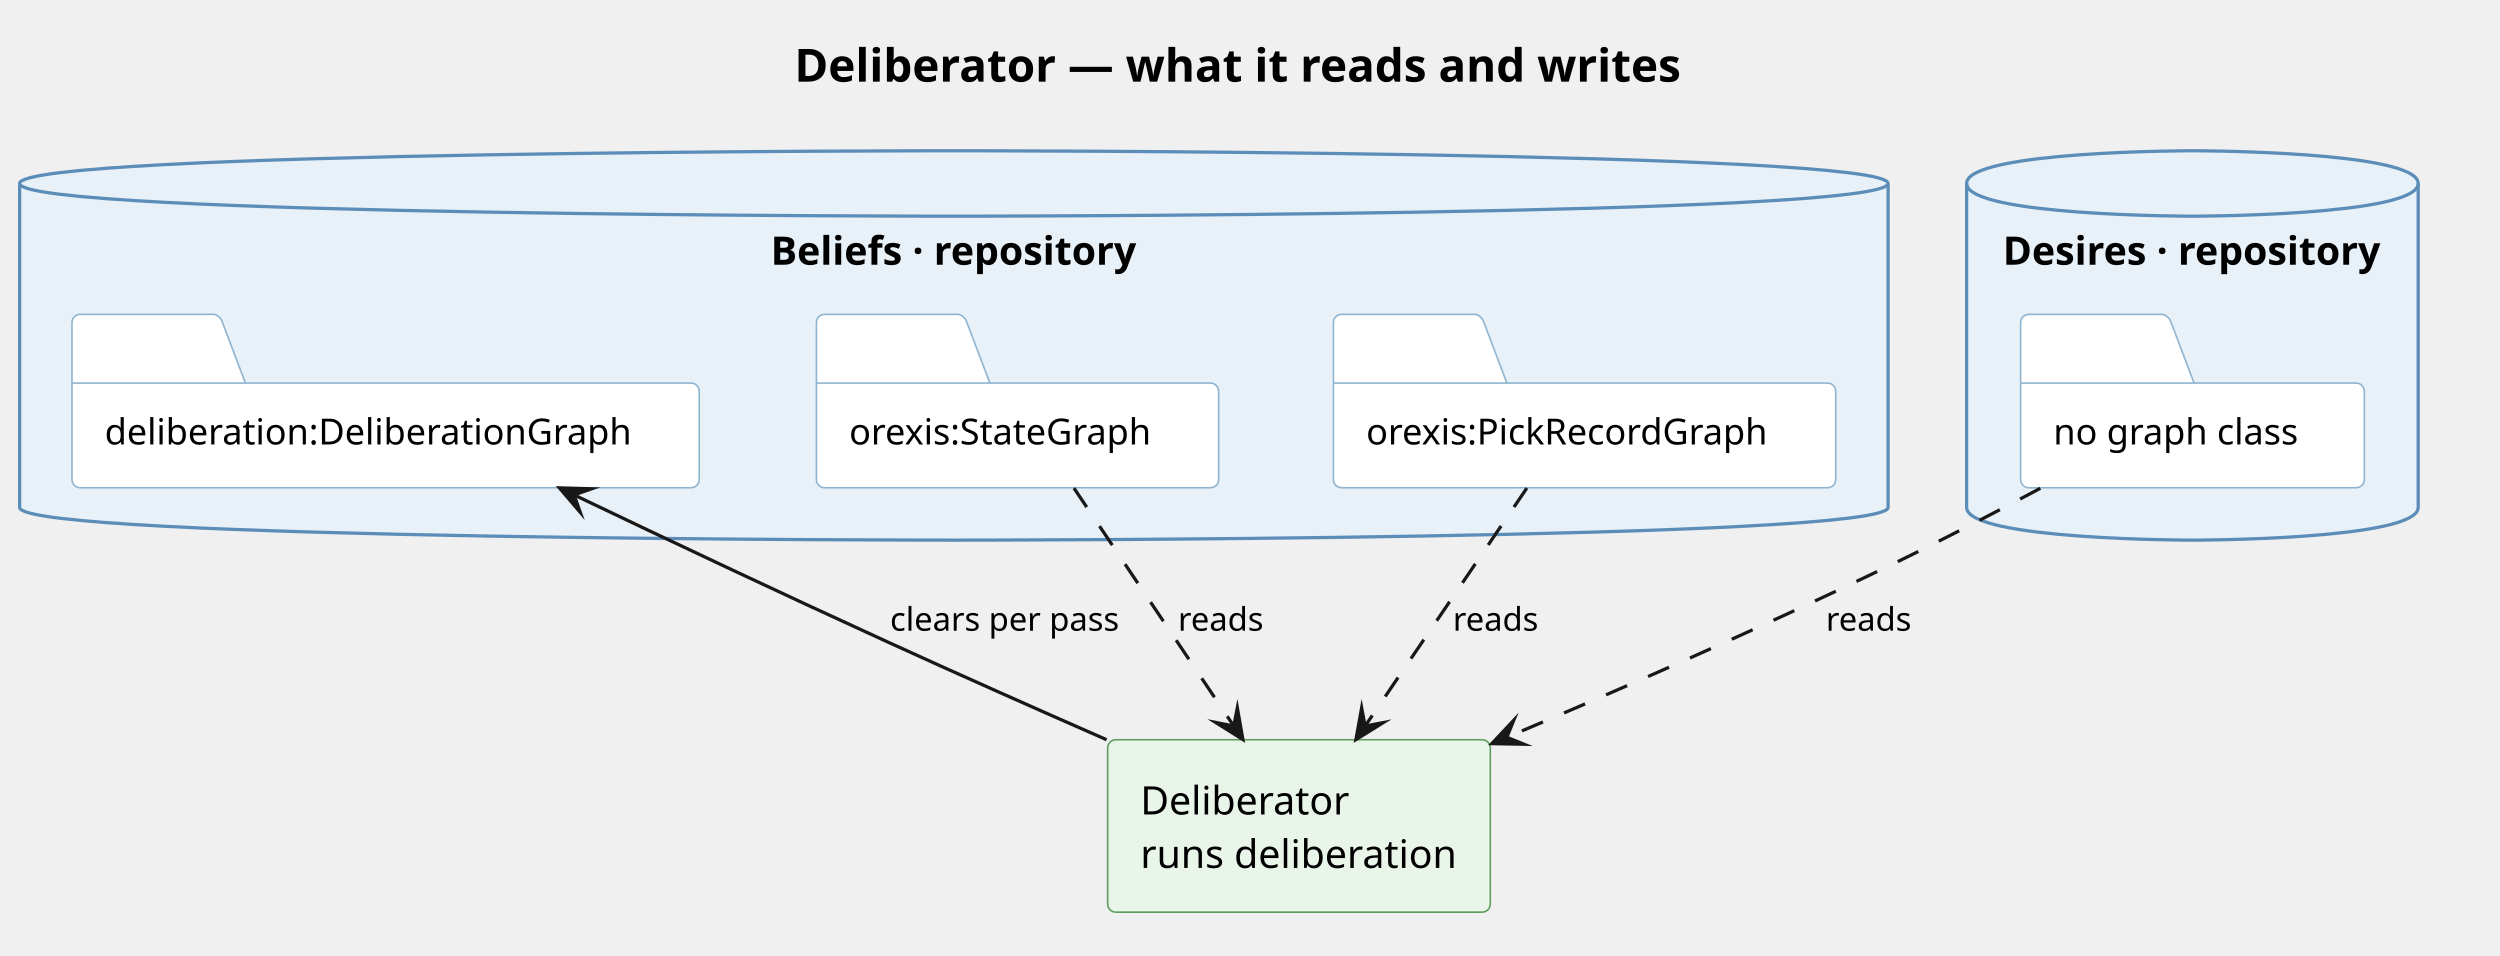
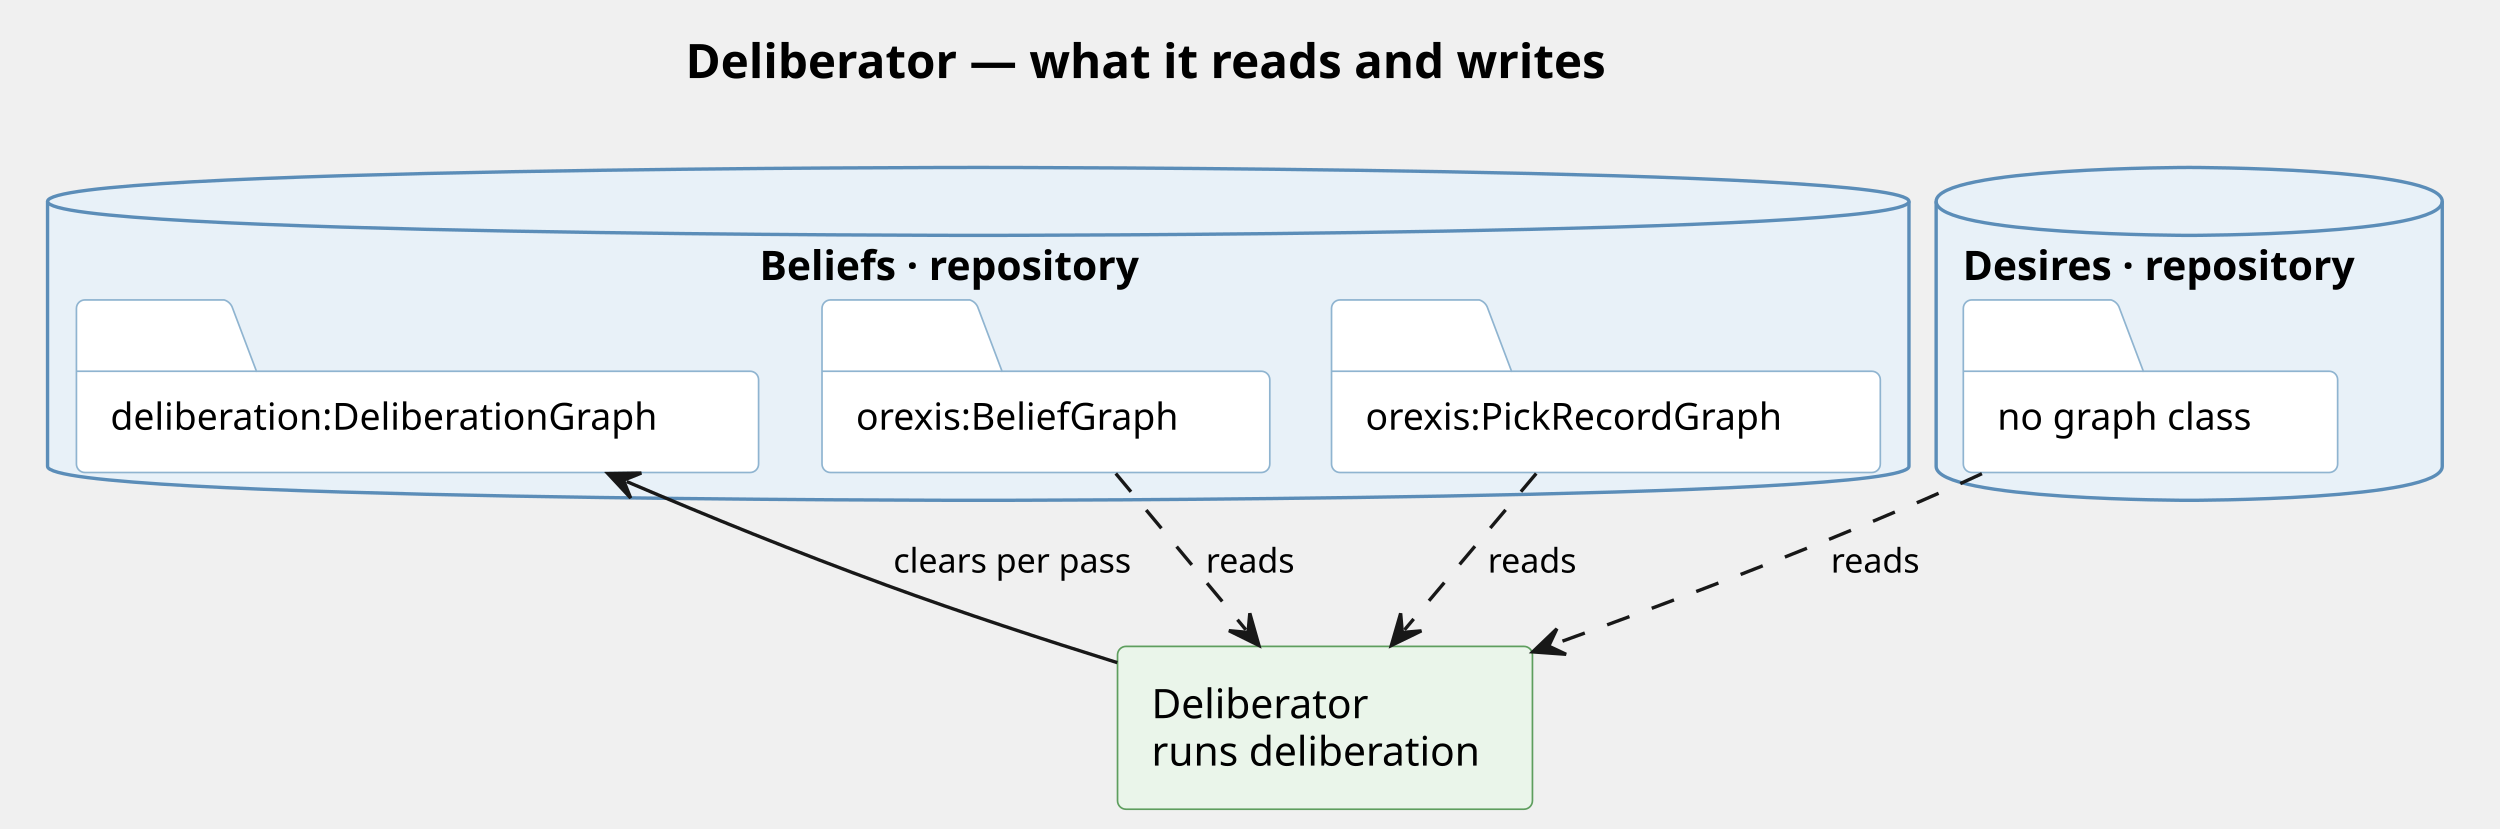
- <svg xmlns="http://www.w3.org/2000/svg" version="1.1" data-diagram-type="DESCRIPTION" style="width:764px;height:292px;background:#FFFFFF;" width="764px" height="292px" viewBox="0 0 764 292" zoomAndPan="magnify" preserveAspectRatio="none" contentStyleType="text/css">
+ <svg xmlns="http://www.w3.org/2000/svg" contentStyleType="text/css" height="244px" preserveAspectRatio="none" style="width:736px;height:244px;background:#FFFFFF;" version="1.1" viewBox="0 0 736 244" width="736px" zoomAndPan="magnify">
  <defs />
-   <g font-family="sans-serif" lengthAdjust="spacing">
-     <g class="title" data-source-line="1">
-       <text x="242.771" y="24.966" fill="#000" font-size="14" textLength="271.459" font-weight="700">Deliberator — what it reads and writes</text>
+   <g>
+     <text fill="#000000" font-family="sans-serif" font-size="14" font-weight="bold" lengthAdjust="spacing" textLength="306.366" x="201.817" y="22.995">Deliberator — what it reads and writes</text>
+     <g id="cluster_BEL">
+       <path d="M14,59.297 C14,49.297 288,49.297 288,49.297 C288,49.297 562,49.297 562,59.297 L562,137.297 C562,147.297 288,147.297 288,147.297 C288,147.297 14,147.297 14,137.297 L14,59.297 " fill="#E8F1F8" style="stroke:#5B8DB8;stroke-width:1.0;" />
+       <path d="M14,59.297 C14,69.297 288,69.297 288,69.297 C288,69.297 562,69.297 562,59.297 " fill="none" style="stroke:#5B8DB8;stroke-width:1.0;" />
+       <text fill="#000000" font-family="sans-serif" font-size="12" font-weight="bold" lengthAdjust="spacing" textLength="128.795" x="223.602" y="82.436">Beliefs · repository</text>
    </g>
-     <g class="cluster" data-qualified-name="BEL" id="ent0001" data-source-line="23">
-       <path d="M6,56.068 C6,46.068 291.5,46.068 291.5,46.068 C291.5,46.068 577,46.068 577,56.068 L577,155.068 C577,165.068 291.5,165.068 291.5,165.068 C291.5,165.068 6,165.068 6,155.068 L6,56.068" style="stroke:#5B8DB8;stroke-width:1;" fill="#E8F1F8" />
-       <path d="M6,56.068 C6,66.068 291.5,66.068 291.5,66.068 C291.5,66.068 577,66.068 577,56.068" style="stroke:#5B8DB8;stroke-width:1;" fill="none" />
-       <text x="235.532" y="80.896" fill="#000" font-size="12" textLength="111.937" font-weight="700">Beliefs · repository</text>
+     <g id="cluster_DES">
+       <path d="M570,59.297 C570,49.297 644.5,49.297 644.5,49.297 C644.5,49.297 719,49.297 719,59.297 L719,137.297 C719,147.297 644.5,147.297 644.5,147.297 C644.5,147.297 570,147.297 570,137.297 L570,59.297 " fill="#E8F1F8" style="stroke:#5B8DB8;stroke-width:1.0;" />
+       <path d="M570,59.297 C570,69.297 644.5,69.297 644.5,69.297 C644.5,69.297 719,69.297 719,59.297 " fill="none" style="stroke:#5B8DB8;stroke-width:1.0;" />
+       <text fill="#000000" font-family="sans-serif" font-size="12" font-weight="bold" lengthAdjust="spacing" textLength="133.336" x="577.832" y="82.436">Desires · repository</text>
    </g>
-     <g class="cluster" data-qualified-name="DES" id="ent0005" data-source-line="29">
-       <path d="M601,56.068 C601,46.068 670,46.068 670,46.068 C670,46.068 739,46.068 739,56.068 L739,155.068 C739,165.068 670,165.068 670,165.068 C670,165.068 601,165.068 601,155.068 L601,56.068" style="stroke:#5B8DB8;stroke-width:1;" fill="#E8F1F8" />
-       <path d="M601,56.068 C601,66.068 670,66.068 670,66.068 C670,66.068 739,66.068 739,56.068" style="stroke:#5B8DB8;stroke-width:1;" fill="none" />
-       <text x="612.07" y="80.896" fill="#000" font-size="12" textLength="115.861" font-weight="700">Desires · repository</text>
+     <g id="elem_DEL">
+       <rect fill="#EAF5EA" height="47.938" rx="2.5" ry="2.5" style="stroke:#5E9E5E;stroke-width:0.5;" width="122.152" x="329" y="190.297" />
+       <text fill="#000000" font-family="sans-serif" font-size="12" lengthAdjust="spacing" textLength="67.559" x="339" y="211.435">Deliberator</text>
+       <text fill="#000000" font-family="sans-serif" font-size="12" lengthAdjust="spacing" textLength="102.152" x="339" y="225.404">runs deliberation</text>
    </g>
-     <g class="entity" data-qualified-name="BEL.S" id="ent0002" data-source-line="24">
-       <path d="M252,96.068 L293,96.068 A3.75,3.75 0 0 1 295.5,98.568 L302.5,117.068 L369.916,117.068 A2.5,2.5 0 0 1 372.416,119.568 L372.416,146.55 A2.5,2.5 0 0 1 369.916,149.05 L252,149.05 A2.5,2.5 0 0 1 249.5,146.55 L249.5,98.568 A2.5,2.5 0 0 1 252,96.068" style="stroke:#8FB4D0;stroke-width:0.5;" fill="#FFF" />
-       <line x1="249.5" y1="117.068" x2="302.5" y2="117.068" style="stroke:#8FB4D0;stroke-width:0.5;" />
-       <text x="259.5" y="135.827" fill="#000" font-size="11" textLength="92.916">orexis:StateGraph</text>
+     <g id="elem_S">
+       <path d="M244.5,88.297 L285.5,88.297 A3.75,3.75 0 0 1 288,90.797 L295,109.297 L371.331,109.297 A2.5,2.5 0 0 1 373.831,111.797 L373.831,136.602 A2.5,2.5 0 0 1 371.331,139.102 L244.5,139.102 A2.5,2.5 0 0 1 242,136.602 L242,90.797 A2.5,2.5 0 0 1 244.5,88.297 " fill="#FFFFFF" style="stroke:#8FB4D0;stroke-width:0.5;" />
+       <line style="stroke:#8FB4D0;stroke-width:0.5;" x1="242" x2="295" y1="109.297" y2="109.297" />
+       <text fill="#000000" font-family="sans-serif" font-size="11" lengthAdjust="spacing" textLength="101.831" x="252" y="126.507">orexis:BeliefGraph</text>
    </g>
-     <g class="entity" data-qualified-name="BEL.P" id="ent0003" data-source-line="25">
-       <path d="M410,96.068 L451,96.068 A3.75,3.75 0 0 1 453.5,98.568 L460.5,117.068 L558.496,117.068 A2.5,2.5 0 0 1 560.996,119.568 L560.996,146.55 A2.5,2.5 0 0 1 558.496,149.05 L410,149.05 A2.5,2.5 0 0 1 407.5,146.55 L407.5,98.568 A2.5,2.5 0 0 1 410,96.068" style="stroke:#8FB4D0;stroke-width:0.5;" fill="#FFF" />
-       <line x1="407.5" y1="117.068" x2="460.5" y2="117.068" style="stroke:#8FB4D0;stroke-width:0.5;" />
-       <text x="417.5" y="135.827" fill="#000" font-size="11" textLength="123.496">orexis:PickRecordGraph</text>
+     <g id="elem_P">
+       <path d="M394.5,88.297 L435.5,88.297 A3.75,3.75 0 0 1 438,90.797 L445,109.297 L551.065,109.297 A2.5,2.5 0 0 1 553.565,111.797 L553.565,136.602 A2.5,2.5 0 0 1 551.065,139.102 L394.5,139.102 A2.5,2.5 0 0 1 392,136.602 L392,90.797 A2.5,2.5 0 0 1 394.5,88.297 " fill="#FFFFFF" style="stroke:#8FB4D0;stroke-width:0.5;" />
+       <line style="stroke:#8FB4D0;stroke-width:0.5;" x1="392" x2="445" y1="109.297" y2="109.297" />
+       <text fill="#000000" font-family="sans-serif" font-size="11" lengthAdjust="spacing" textLength="131.565" x="402" y="126.507">orexis:PickRecordGraph</text>
    </g>
-     <g class="entity" data-qualified-name="BEL.D" id="ent0004" data-source-line="26">
-       <path d="M24.5,96.068 L65.5,96.068 A3.75,3.75 0 0 1 68,98.568 L75,117.068 L211.177,117.068 A2.5,2.5 0 0 1 213.677,119.568 L213.677,146.55 A2.5,2.5 0 0 1 211.177,149.05 L24.5,149.05 A2.5,2.5 0 0 1 22,146.55 L22,98.568 A2.5,2.5 0 0 1 24.5,96.068" style="stroke:#8FB4D0;stroke-width:0.5;" fill="#FFF" />
-       <line x1="22" y1="117.068" x2="75" y2="117.068" style="stroke:#8FB4D0;stroke-width:0.5;" />
-       <text x="32" y="135.827" fill="#000" font-size="11" textLength="161.677">deliberation:DeliberationGraph</text>
+     <g id="elem_D">
+       <path d="M25,88.297 L66,88.297 A3.75,3.75 0 0 1 68.5,90.797 L75.5,109.297 L220.828,109.297 A2.5,2.5 0 0 1 223.328,111.797 L223.328,136.602 A2.5,2.5 0 0 1 220.828,139.102 L25,139.102 A2.5,2.5 0 0 1 22.5,136.602 L22.5,90.797 A2.5,2.5 0 0 1 25,88.297 " fill="#FFFFFF" style="stroke:#8FB4D0;stroke-width:0.5;" />
+       <line style="stroke:#8FB4D0;stroke-width:0.5;" x1="22.5" x2="75.5" y1="109.297" y2="109.297" />
+       <text fill="#000000" font-family="sans-serif" font-size="11" lengthAdjust="spacing" textLength="170.828" x="32.5" y="126.507">deliberation:DeliberationGraph</text>
    </g>
-     <g class="entity" data-qualified-name="DES.X" id="ent0006" data-source-line="30">
-       <path d="M620,96.068 L661,96.068 A3.75,3.75 0 0 1 663.5,98.568 L670.5,117.068 L720.041,117.068 A2.5,2.5 0 0 1 722.541,119.568 L722.541,146.55 A2.5,2.5 0 0 1 720.041,149.05 L620,149.05 A2.5,2.5 0 0 1 617.5,146.55 L617.5,98.568 A2.5,2.5 0 0 1 620,96.068" style="stroke:#8FB4D0;stroke-width:0.5;" fill="#FFF" />
-       <line x1="617.5" y1="117.068" x2="670.5" y2="117.068" style="stroke:#8FB4D0;stroke-width:0.5;" />
-       <text x="627.5" y="135.827" fill="#000" font-size="11" textLength="75.041">no graph class</text>
+     <g id="elem_X">
+       <path d="M580.5,88.297 L621.5,88.297 A3.75,3.75 0 0 1 624,90.797 L631,109.297 L685.701,109.297 A2.5,2.5 0 0 1 688.201,111.797 L688.201,136.602 A2.5,2.5 0 0 1 685.701,139.102 L580.5,139.102 A2.5,2.5 0 0 1 578,136.602 L578,90.797 A2.5,2.5 0 0 1 580.5,88.297 " fill="#FFFFFF" style="stroke:#8FB4D0;stroke-width:0.5;" />
+       <line style="stroke:#8FB4D0;stroke-width:0.5;" x1="578" x2="631" y1="109.297" y2="109.297" />
+       <text fill="#000000" font-family="sans-serif" font-size="11" lengthAdjust="spacing" textLength="80.201" x="588" y="126.507">no graph class</text>
    </g>
-     <g class="entity" data-qualified-name="DEL" id="ent0007" data-source-line="33">
-       <rect x="338.5" y="226.068" width="116.937" height="52.688" fill="#EAF5EA" style="stroke:#5E9E5E;stroke-width:0.5;" rx="2.5" ry="2.5" />
-       <text x="348.5" y="248.896" fill="#000" font-size="12" textLength="64.104">Deliberator</text>
-       <text x="348.5" y="265.24" fill="#000" font-size="12" textLength="96.937">runs deliberation</text>
-     </g>
-     <g class="link" data-entity-1="ent0002" data-entity-2="ent0007" id="lnk8" data-source-line="36" data-link-type="dependency">
-       <path d="M328.2,149.168 C343.2,171.488 362.051,199.558 377.041,221.868" style="stroke:#181818;stroke-width:1;stroke-dasharray:7,7;" fill="none" id="S-to-DEL" />
-       <polygon points="379.83,226.018,378.131,216.317,377.041,221.868,371.491,220.778,379.83,226.018" fill="#181818" style="stroke:#181818;stroke-width:1;stroke-linejoin:miter;stroke-miterlimit:10;" />
-       <text x="360" y="192.758" fill="#000" font-size="10" textLength="26.32">reads</text>
-     </g>
-     <g class="link" data-entity-1="ent0003" data-entity-2="ent0007" id="lnk9" data-source-line="37" data-link-type="dependency">
-       <path d="M466.6,149.168 C451.43,171.488 432.34,199.572 417.18,221.882" style="stroke:#181818;stroke-width:1;stroke-dasharray:7,7;" fill="none" id="P-to-DEL" />
-       <polygon points="414.37,226.018,422.737,220.822,417.18,221.882,416.12,216.326,414.37,226.018" fill="#181818" style="stroke:#181818;stroke-width:1;stroke-linejoin:miter;stroke-miterlimit:10;" />
-       <text x="444" y="192.758" fill="#000" font-size="10" textLength="26.32">reads</text>
-     </g>
-     <g class="link" data-entity-1="ent0006" data-entity-2="ent0007" id="lnk10" data-source-line="38" data-link-type="dependency">
-       <path d="M623.53,149.218 C608.78,157.108 592.32,165.668 577,173.068 C537.1,192.358 495.906,210.352 460.496,225.312" style="stroke:#181818;stroke-width:1;stroke-dasharray:7,7;" fill="none" id="X-to-DEL" />
-       <polygon points="455.89,227.258,465.737,227.44,460.496,225.312,462.624,220.071,455.89,227.258" fill="#181818" style="stroke:#181818;stroke-width:1;stroke-linejoin:miter;stroke-miterlimit:10;" />
-       <text x="558" y="192.758" fill="#000" font-size="10" textLength="26.32">reads</text>
-     </g>
-     <g class="link" data-entity-1="ent0007" data-entity-2="ent0004" id="lnk11" data-source-line="39" data-link-type="dependency">
-       <path d="M338.19,226.068 C316.96,216.758 292.85,206.058 271,196.068 C237.58,180.798 204.831,165.305 175.451,151.255" style="stroke:#181818;stroke-width:1;" fill="none" id="DEL-to-D" />
-       <polygon points="170.94,149.098,177.334,156.589,175.451,151.255,180.785,149.372,170.94,149.098" fill="#181818" style="stroke:#181818;stroke-width:1;stroke-linejoin:miter;stroke-miterlimit:10;" />
-       <text x="272" y="192.758" fill="#000" font-size="10" textLength="70.01">clears per pass</text>
-     </g>
+     <polygon fill="#181818" points="370.626,190.024,367.942,180.548,367.427,186.181,361.793,185.666,370.626,190.024" style="stroke:#181818;stroke-width:1.0;" />
+     <path d="M328.481,139.399 C341.383,154.898 354.101,170.174 366.787,185.413 " fill="none" style="stroke:#181818;stroke-width:1.0;stroke-dasharray:7.0,7.0;" />
+     <text fill="#000000" font-family="sans-serif" font-size="10" lengthAdjust="spacing" textLength="27.949" x="355" y="168.579">reads</text>
+     <polygon fill="#181818" points="409.611,190.024,418.469,185.719,412.833,186.2,412.351,180.564,409.611,190.024" style="stroke:#181818;stroke-width:1.0;" />
+     <path d="M452.27,139.399 C439.209,154.898 426.318,170.197 413.477,185.436 " fill="none" style="stroke:#181818;stroke-width:1.0;stroke-dasharray:7.0,7.0;" />
+     <text fill="#000000" font-family="sans-serif" font-size="10" lengthAdjust="spacing" textLength="27.949" x="438" y="168.579">reads</text>
+     <polygon fill="#181818" points="451.236,191.916,461.059,192.625,455.939,190.22,458.344,185.1,451.236,191.916" style="stroke:#181818;stroke-width:1.0;" />
+     <path d="M583.478,139.453 C577.623,142.179 571.703,144.851 566,147.297 C528.362,163.441 490.973,177.583 456.88,189.88 " fill="none" style="stroke:#181818;stroke-width:1.0;stroke-dasharray:7.0,7.0;" />
+     <text fill="#000000" font-family="sans-serif" font-size="10" lengthAdjust="spacing" textLength="27.949" x="539" y="168.579">reads</text>
+     <polygon fill="#181818" points="178.962,139.415,185.672,146.624,183.561,141.376,188.809,139.265,178.962,139.415" style="stroke:#181818;stroke-width:1.0;" />
+     <path d="M328.929,195.084 C307.33,188.327 282.954,180.342 261,172.297 C233.706,162.295 209.399,152.392 184.481,141.768 " fill="none" style="stroke:#181818;stroke-width:1.0;" />
+     <text fill="#000000" font-family="sans-serif" font-size="10" lengthAdjust="spacing" textLength="75.742" x="263" y="168.579">clears per pass</text>
  </g>
</svg>
